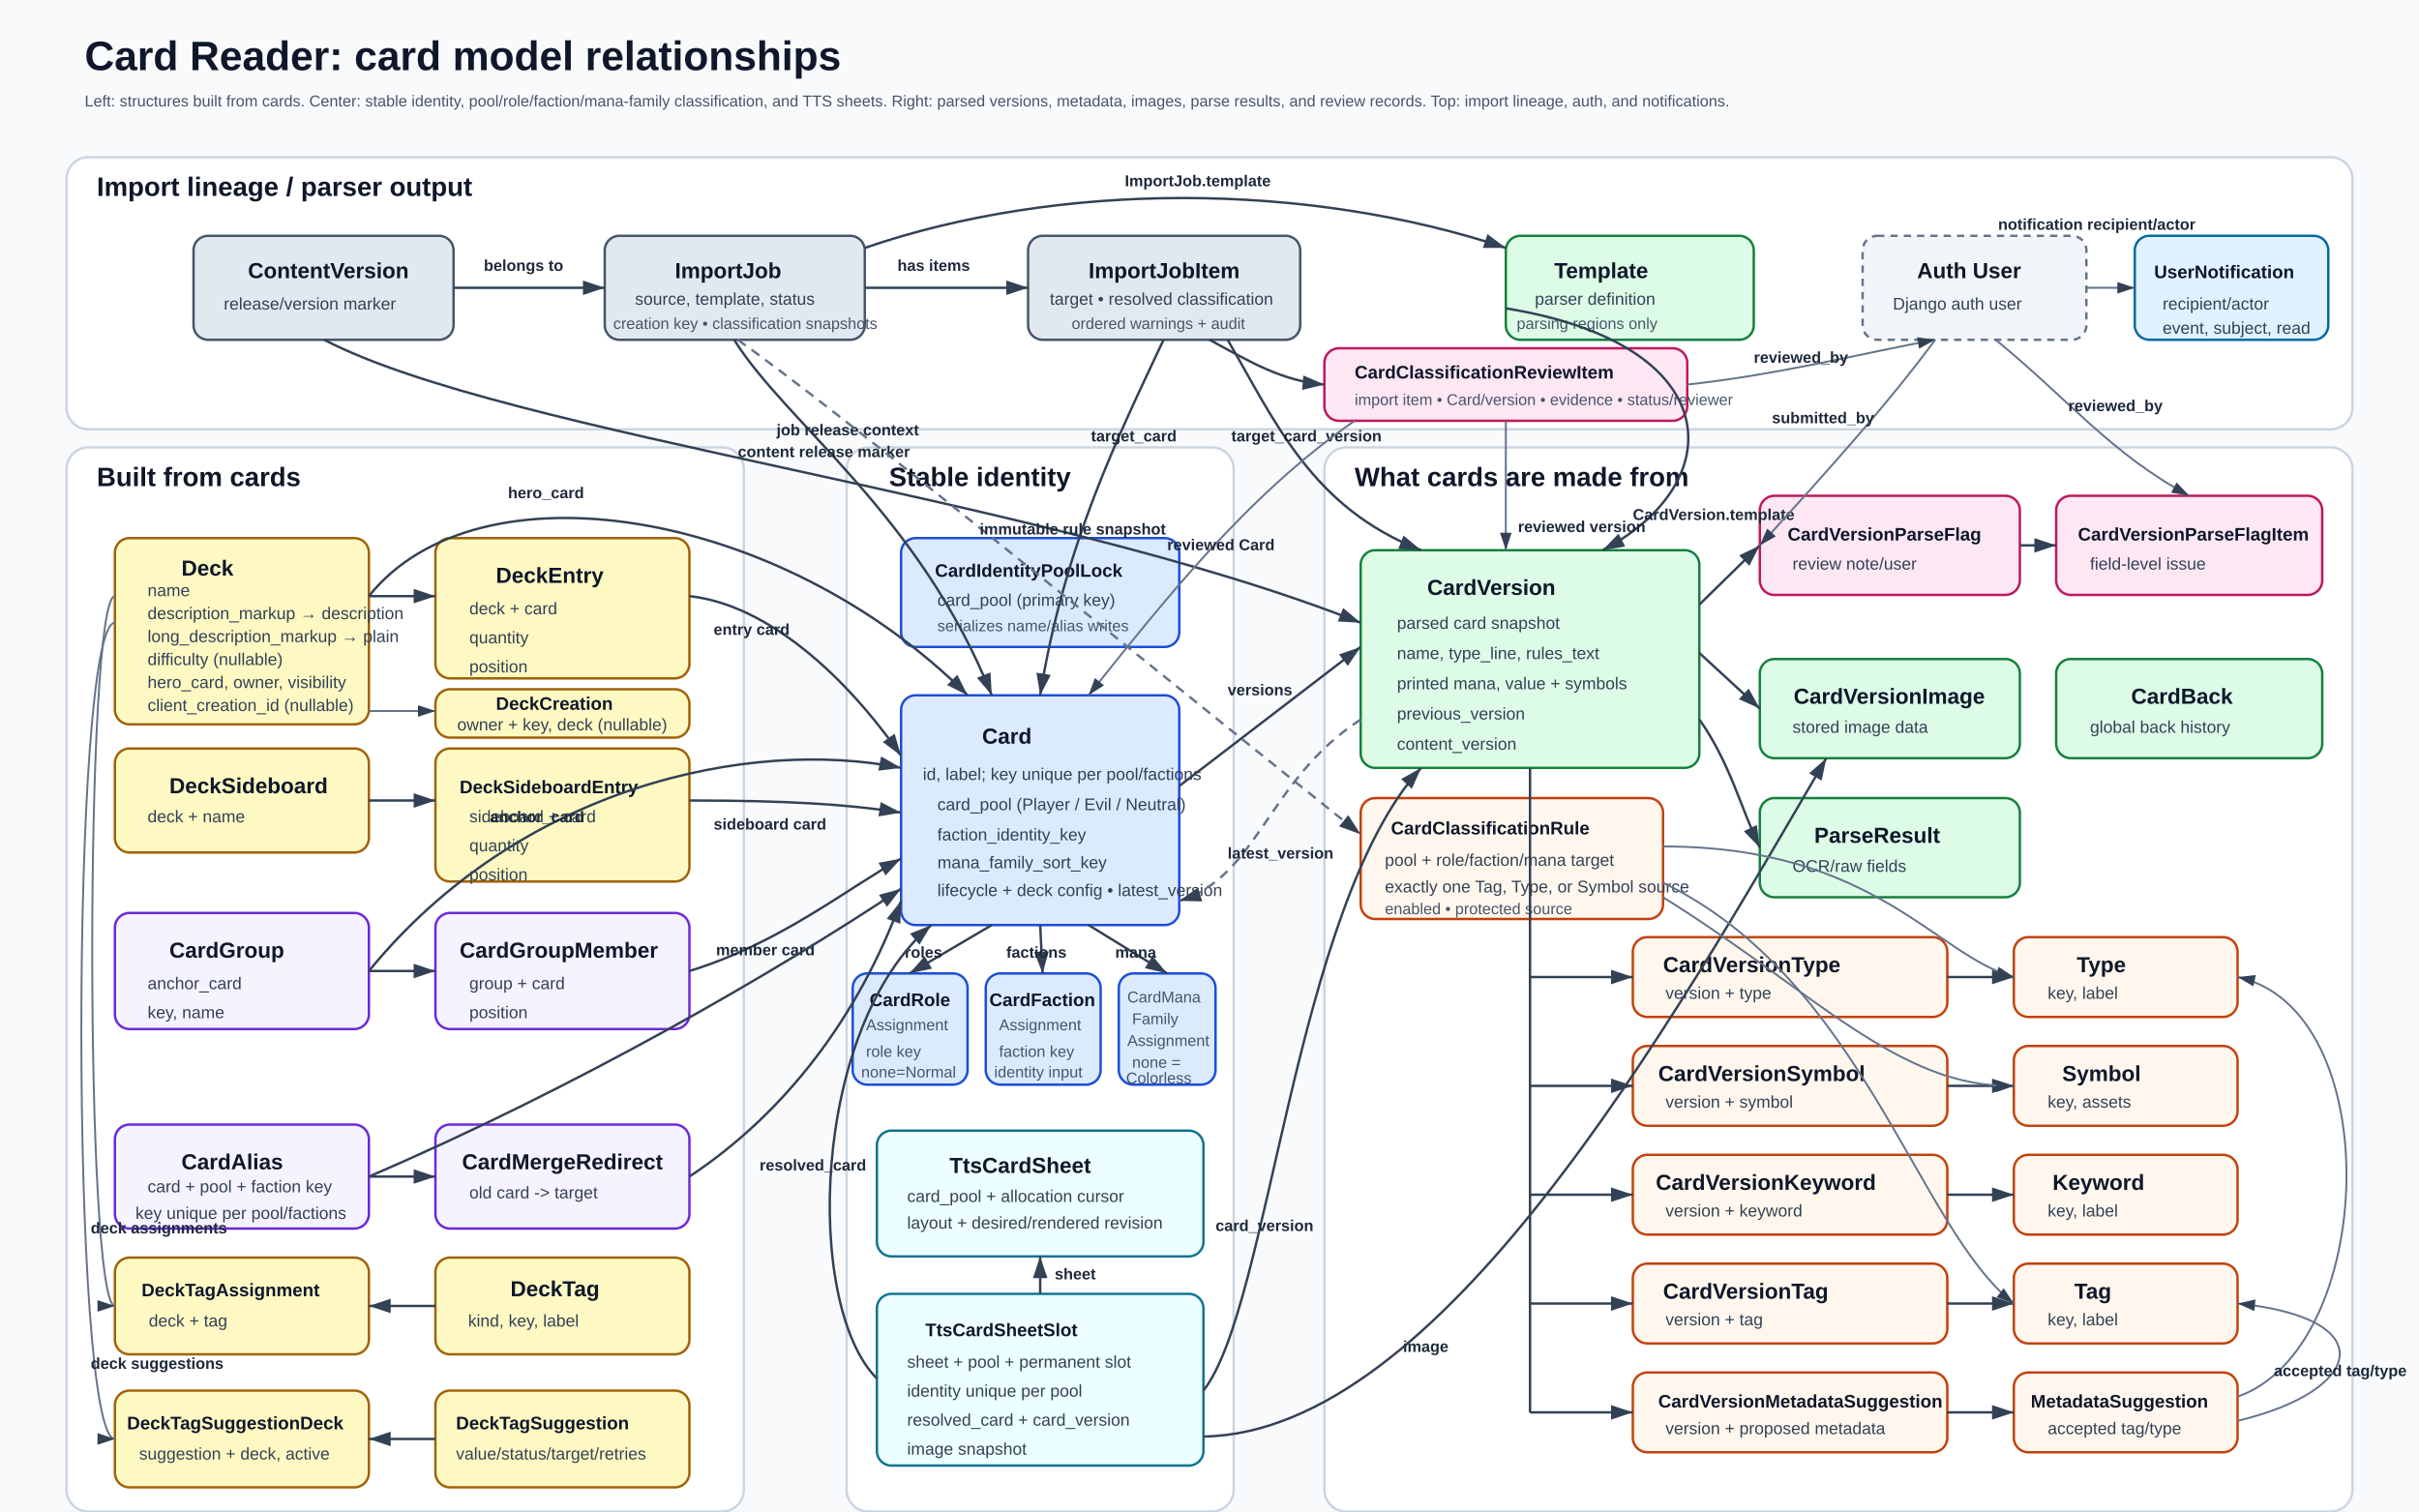
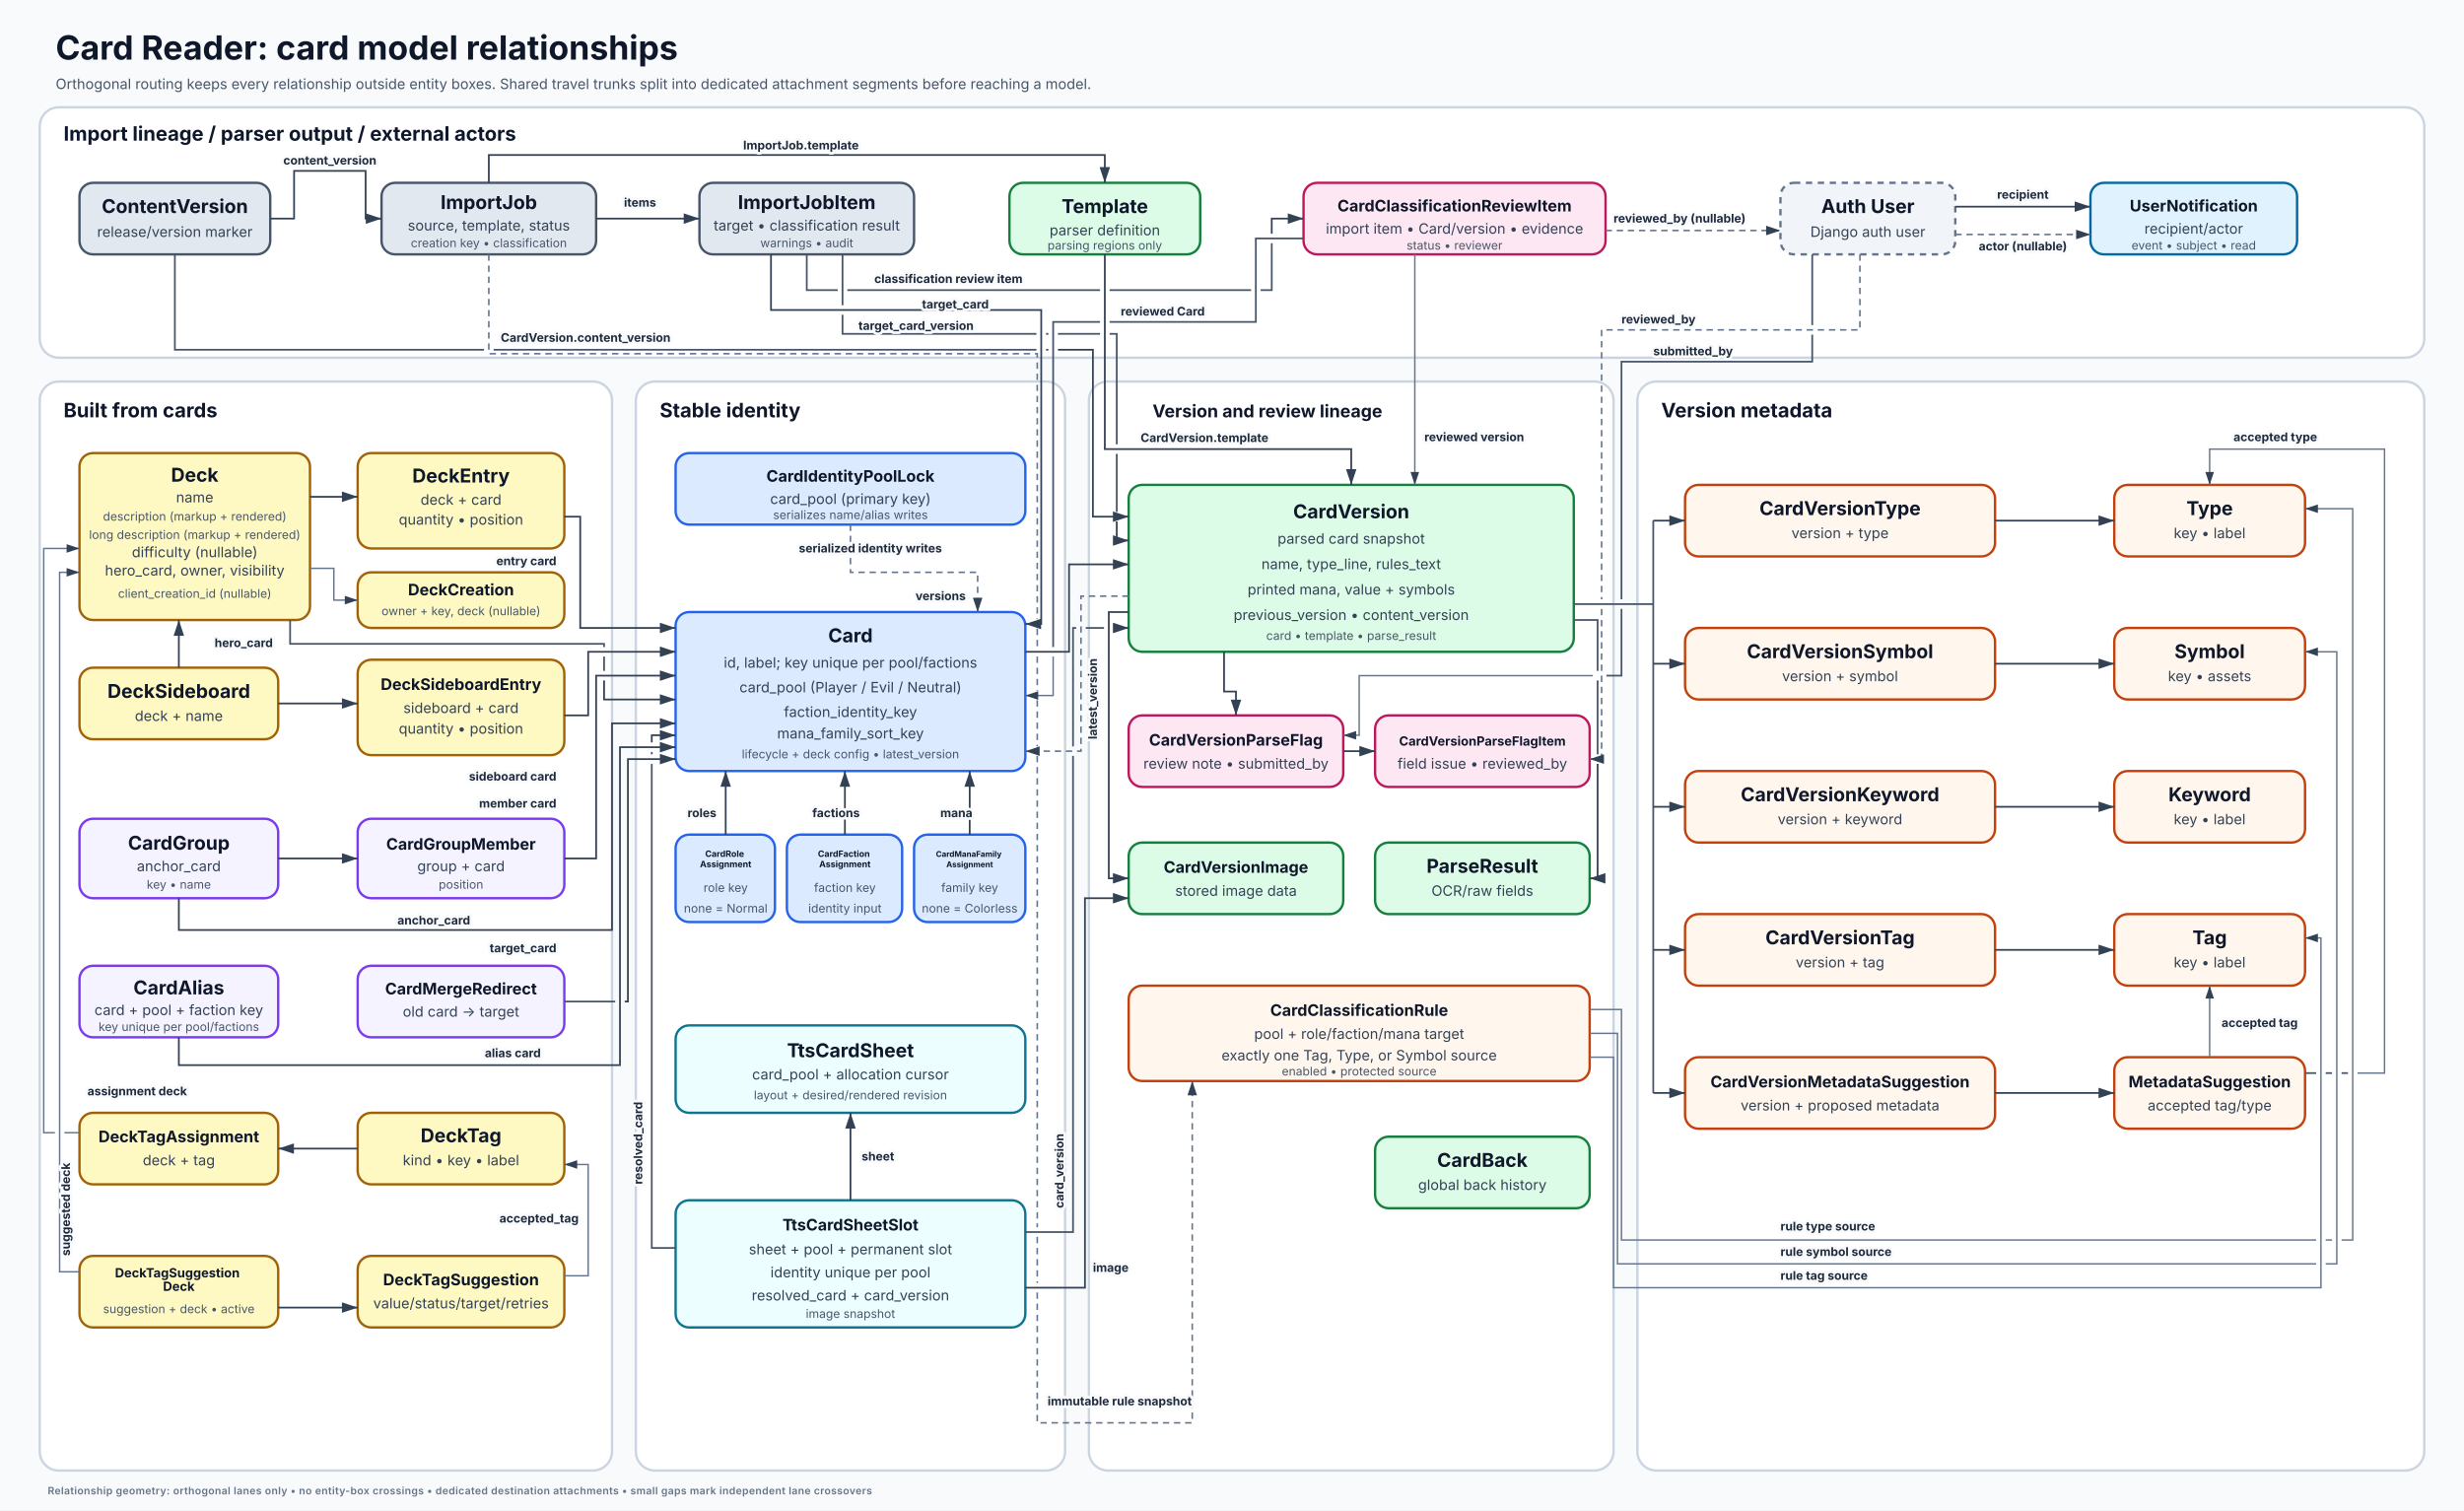
- <svg xmlns="http://www.w3.org/2000/svg" width="2000" height="1250" viewBox="0 0 2000 1250" role="img" aria-labelledby="title desc">
+ <svg xmlns="http://www.w3.org/2000/svg" width="3100" height="1900" viewBox="0 0 3100 1900" role="img" aria-labelledby="title desc">
  <defs>
    <marker id="arrow" markerWidth="10" markerHeight="10" refX="9" refY="3" orient="auto" markerUnits="strokeWidth">
-       <path d="M0,0 L0,6 L9,3 z" fill="#334155" />
+       <path d="M0 0 L0 6 L9 3 Z" fill="#334155" />
    </marker>
    <style>
      .bg { fill: #f8fafc; }
-       .band { fill: #ffffff; stroke: #cbd5e1; stroke-width: 2; rx: 18; }
-       .band-title { font: 700 22px Arial, sans-serif; fill: #0f172a; }
-       .box { fill: #ffffff; stroke: #334155; stroke-width: 2; rx: 12; }
-       .card { fill: #dbeafe; stroke: #1d4ed8; }
+       .band { fill: #ffffff; stroke: #cbd5e1; stroke-width: 3; rx: 24; }
+       .band-title { font: 700 25px Inter, Arial, sans-serif; fill: #0f172a; }
+       .band-title-tight { font: 700 22px Inter, Arial, sans-serif; fill: #0f172a; }
+       .box { stroke-width: 3; rx: 17; }
+       .card { fill: #dbeafe; stroke: #2563eb; }
      .left { fill: #fef9c3; stroke: #a16207; }
-       .group { fill: #f5f3ff; stroke: #6d28d9; }
+       .group { fill: #f5f3ff; stroke: #7c3aed; }
      .version { fill: #dcfce7; stroke: #15803d; }
      .meta { fill: #fff7ed; stroke: #c2410c; }
+       .import { fill: #e2e8f0; stroke: #475569; }
      .review { fill: #fce7f3; stroke: #be185d; }
+       .external { fill: #f1f5f9; stroke: #64748b; stroke-dasharray: 8 7; }
      .notify { fill: #e0f2fe; stroke: #0369a1; }
      .tts { fill: #ecfeff; stroke: #0e7490; }
-       .import { fill: #e2e8f0; stroke: #475569; }
-       .external { fill: #f1f5f9; stroke: #64748b; stroke-dasharray: 6 5; }
-       .title { font: 700 18px Arial, sans-serif; fill: #0f172a; }
-       .title-small { font: 700 15px Arial, sans-serif; fill: #0f172a; }
-       .field { font: 14px Arial, sans-serif; fill: #334155; }
-       .small { font: 13px Arial, sans-serif; fill: #475569; }
-       .label { font: 13px Arial, sans-serif; fill: #1e293b; font-weight: 700; }
-       .bus { stroke: #334155; stroke-width: 2; fill: none; }
-       .line { stroke: #334155; stroke-width: 2; fill: none; marker-end: url(#arrow); }
-       .soft { stroke: #64748b; stroke-width: 2; fill: none; stroke-dasharray: 8 6; marker-end: url(#arrow); }
-       .thin { stroke: #64748b; stroke-width: 1.6; fill: none; marker-end: url(#arrow); }
+       .title { font: 700 24px Inter, Arial, sans-serif; fill: #0f172a; text-anchor: middle; }
+       .title-small { font: 700 20px Inter, Arial, sans-serif; fill: #0f172a; text-anchor: middle; }
+       .title-tight { font: 700 16px Inter, Arial, sans-serif; fill: #0f172a; text-anchor: middle; }
+       .model-name { font: 700 11px Inter, Arial, sans-serif; fill: #0f172a; text-anchor: middle; }
+       .model-name-small { font: 700 10px Inter, Arial, sans-serif; fill: #0f172a; text-anchor: middle; }
+       .field { font: 18px Inter, Arial, sans-serif; fill: #334155; text-anchor: middle; }
+       .small { font: 15px Inter, Arial, sans-serif; fill: #475569; text-anchor: middle; }
+       .line { stroke: #334155; stroke-width: 2.2; fill: none; stroke-linejoin: miter; marker-end: url(#arrow); }
+       .thin { stroke: #64748b; stroke-width: 1.8; fill: none; stroke-linejoin: miter; marker-end: url(#arrow); }
+       .thin-travel { stroke: #64748b; stroke-width: 1.8; fill: none; stroke-linejoin: miter; }
+       .soft { stroke: #64748b; stroke-width: 2; fill: none; stroke-dasharray: 8 6; stroke-linejoin: miter; marker-end: url(#arrow); }
+       .soft-travel { stroke: #64748b; stroke-width: 2; fill: none; stroke-dasharray: 8 6; stroke-linejoin: miter; }
+       .bus { stroke: #475569; stroke-width: 2.2; fill: none; stroke-linejoin: miter; }
+       .label { font: 700 15px Inter, Arial, sans-serif; fill: #1e293b; paint-order: stroke; stroke: #f8fafc; stroke-width: 7; stroke-linejoin: round; }
+       .port-label { text-anchor: end; }
+       .lane-note { font: 600 13px Inter, Arial, sans-serif; fill: #64748b; letter-spacing: .03em; }
    </style>
  </defs>
-   <rect class="bg" width="2000" height="1250" />
-   <text x="70" y="58" style="font: 800 34px Arial, sans-serif; fill: #0f172a;">Card Reader: card model relationships</text>
-   <text x="70" y="88" class="small">Left: structures built from cards. Center: stable identity, pool/role/faction/mana-family classification, and TTS sheets. Right: parsed versions, metadata, images, parse results, and review records. Top: import lineage, auth, and notifications.</text>
-   <rect class="band" x="55" y="130" width="1890" height="225" />
-   <text class="band-title" x="80" y="162">Import lineage / parser output</text>
-   <rect class="box import" x="160" y="195" width="215" height="86" />
-   <text class="title" x="205" y="230">ContentVersion</text>
-   <text class="field" x="185" y="256">release/version marker</text>
-   <rect class="box import" x="500" y="195" width="215" height="86" />
-   <text class="title" x="558" y="230">ImportJob</text>
-   <text class="field" x="525" y="252">source, template, status</text>
-   <text class="small" x="507" y="272">creation key • classification snapshots</text>
-   <rect class="box import" x="850" y="195" width="225" height="86" />
-   <text class="title" x="900" y="230">ImportJobItem</text>
-   <text class="field" x="868" y="252">target • resolved classification</text>
-   <text class="small" x="886" y="272">ordered warnings + audit</text>
-   <rect class="box version" x="1245" y="195" width="205" height="86" />
-   <text class="title" x="1285" y="230">Template</text>
-   <text class="field" x="1269" y="252">parser definition</text>
-   <text class="small" x="1254" y="272">parsing regions only</text>
-   <rect class="box external" x="1540" y="195" width="185" height="86" />
-   <text class="title" x="1585" y="230">Auth User</text>
-   <text class="field" x="1565" y="256">Django auth user</text>
-   <rect class="box notify" x="1765" y="195" width="160" height="86" />
-   <text class="title-small" x="1781" y="230">UserNotification</text>
-   <text class="field" x="1788" y="256">recipient/actor</text>
-   <text class="field" x="1788" y="276">event, subject, read</text>
-   <rect class="box review" x="1095" y="288" width="300" height="60" />
-   <text class="title-small" x="1120" y="313">CardClassificationReviewItem</text>
-   <text class="small" x="1120" y="335">import item • Card/version • evidence • status/reviewer</text>
-   <rect class="band" x="55" y="370" width="560" height="880" />
-   <text class="band-title" x="80" y="402">Built from cards</text>
-   <rect class="box left" x="95" y="445" width="210" height="154" />
-   <text class="title" x="150" y="476">Deck</text>
-   <text class="field" x="122" y="493">name</text>
-   <text class="field" x="122" y="512">description_markup → description</text>
-   <text class="field" x="122" y="531">long_description_markup → plain</text>
-   <text class="field" x="122" y="550">difficulty (nullable)</text>
-   <text class="field" x="122" y="569">hero_card, owner, visibility</text>
-   <text class="field" x="122" y="588">client_creation_id (nullable)</text>
-   <rect class="box left" x="360" y="445" width="210" height="116" />
-   <text class="title" x="410" y="482">DeckEntry</text>
-   <text class="field" x="388" y="508">deck + card</text>
-   <text class="field" x="388" y="532">quantity</text>
-   <text class="field" x="388" y="556">position</text>
-   <rect class="box left" x="360" y="570" width="210" height="40" />
-   <text class="title-small" x="410" y="587">DeckCreation</text>
-   <text class="field" x="378" y="604">owner + key, deck (nullable)</text>
-   <rect class="box left" x="95" y="619" width="210" height="86" />
-   <text class="title" x="140" y="656">DeckSideboard</text>
-   <text class="field" x="122" y="680">deck + name</text>
-   <rect class="box left" x="360" y="619" width="210" height="110" />
-   <text class="title-small" x="380" y="656">DeckSideboardEntry</text>
-   <text class="field" x="388" y="680">sideboard + card</text>
-   <text class="field" x="388" y="704">quantity</text>
-   <text class="field" x="388" y="728">position</text>
-   <rect class="box group" x="95" y="755" width="210" height="96" />
-   <text class="title" x="140" y="792">CardGroup</text>
-   <text class="field" x="122" y="818">anchor_card</text>
-   <text class="field" x="122" y="842">key, name</text>
-   <rect class="box group" x="360" y="755" width="210" height="96" />
-   <text class="title" x="380" y="792">CardGroupMember</text>
-   <text class="field" x="388" y="818">group + card</text>
-   <text class="field" x="388" y="842">position</text>
-   <rect class="box group" x="95" y="930" width="210" height="86" />
-   <text class="title" x="150" y="967">CardAlias</text>
-   <text class="field" x="122" y="986">card + pool + faction key</text>
-   <text class="field" x="112" y="1008">key unique per pool/factions</text>
-   <rect class="box group" x="360" y="930" width="210" height="86" />
-   <text class="title" x="382" y="967">CardMergeRedirect</text>
-   <text class="field" x="388" y="991">old card -&gt; target</text>
-   <rect class="box left" x="95" y="1040" width="210" height="80" />
-   <text class="title-small" x="117" y="1072">DeckTagAssignment</text>
-   <text class="field" x="123" y="1097">deck + tag</text>
-   <rect class="box left" x="360" y="1040" width="210" height="80" />
-   <text class="title" x="422" y="1072">DeckTag</text>
-   <text class="field" x="387" y="1097">kind, key, label</text>
-   <rect class="box left" x="95" y="1150" width="210" height="80" />
-   <text class="title-small" x="105" y="1182">DeckTagSuggestionDeck</text>
-   <text class="field" x="115" y="1207">suggestion + deck, active</text>
-   <rect class="box left" x="360" y="1150" width="210" height="80" />
-   <text class="title-small" x="377" y="1182">DeckTagSuggestion</text>
-   <text class="field" x="377" y="1207">value/status/target/retries</text>
-   <rect class="band" x="700" y="370" width="320" height="880" />
-   <text class="band-title" x="735" y="402">Stable identity</text>
-   <rect class="box card" x="745" y="445" width="230" height="90" />
-   <text class="title-small" x="773" y="477">CardIdentityPoolLock</text>
-   <text class="field" x="775" y="501">card_pool (primary key)</text>
-   <text class="small" x="775" y="522">serializes name/alias writes</text>
-   <rect class="box card" x="745" y="575" width="230" height="190" />
-   <text class="title" x="812" y="615">Card</text>
-   <text class="field" x="763" y="645">id, label; key unique per pool/factions</text>
-   <text class="field" x="775" y="670">card_pool (Player / Evil / Neutral)</text>
-   <text class="field" x="775" y="695">faction_identity_key</text>
-   <text class="field" x="775" y="718">mana_family_sort_key</text>
-   <text class="field" x="775" y="741">lifecycle + deck config • latest_version</text>
-   <rect class="box card" x="705" y="805" width="95" height="92" />
-   <text x="719" y="832" class="title-small">CardRole</text>
-   <text x="716" y="852" class="small">Assignment</text>
-   <text x="716" y="874" class="small">role key</text>
-   <text x="712" y="891" class="small">none=Normal</text>
-   <rect class="box card" x="815" y="805" width="95" height="92" />
-   <text x="818" y="832" class="title-small">CardFaction</text>
-   <text x="826" y="852" class="small">Assignment</text>
-   <text x="826" y="874" class="small">faction key</text>
-   <text x="822" y="891" class="small">identity input</text>
-   <rect class="box card" x="925" y="805" width="80" height="92" />
-   <text x="932" y="829" class="small">CardMana</text>
-   <text x="936" y="847" class="small">Family</text>
-   <text x="932" y="865" class="small">Assignment</text>
-   <text x="936" y="883" class="small">none =</text>
-   <text x="931" y="896" class="small">Colorless</text>
-   <rect class="box tts" x="725" y="935" width="270" height="104" />
-   <text class="title" x="785" y="970">TtsCardSheet</text>
-   <text class="field" x="750" y="994">card_pool + allocation cursor</text>
-   <text class="field" x="750" y="1016">layout + desired/rendered revision</text>
-   <rect class="box tts" x="725" y="1070" width="270" height="142" />
-   <text class="title-small" x="765" y="1105">TtsCardSheetSlot</text>
-   <text class="field" x="750" y="1131">sheet + pool + permanent slot</text>
-   <text class="field" x="750" y="1155">identity unique per pool</text>
-   <text class="field" x="750" y="1179">resolved_card + card_version</text>
-   <text class="field" x="750" y="1203">image snapshot</text>
-   <rect class="band" x="1095" y="370" width="850" height="880" />
-   <text class="band-title" x="1120" y="402">What cards are made from</text>
-   <rect class="box version" x="1125" y="455" width="280" height="180" />
-   <text class="title" x="1180" y="492">CardVersion</text>
-   <text class="field" x="1155" y="520">parsed card snapshot</text>
-   <text class="field" x="1155" y="545">name, type_line, rules_text</text>
-   <text class="field" x="1155" y="570">printed mana, value + symbols</text>
-   <text class="field" x="1155" y="595">previous_version</text>
-   <text class="field" x="1155" y="620">content_version</text>
-   <rect class="box review" x="1455" y="410" width="215" height="82" />
-   <text class="title-small" x="1478" y="447">CardVersionParseFlag</text>
-   <text class="field" x="1482" y="471">review note/user</text>
-   <rect class="box review" x="1700" y="410" width="220" height="82" />
-   <text class="title-small" x="1718" y="447">CardVersionParseFlagItem</text>
-   <text class="field" x="1728" y="471">field-level issue</text>
-   <rect class="box version" x="1455" y="545" width="215" height="82" />
-   <text class="title" x="1483" y="582">CardVersionImage</text>
-   <text class="field" x="1482" y="606">stored image data</text>
-   <rect class="box version" x="1700" y="545" width="220" height="82" />
-   <text class="title" x="1762" y="582">CardBack</text>
-   <text class="field" x="1728" y="606">global back history</text>
-   <rect class="box version" x="1455" y="660" width="215" height="82" />
-   <text class="title" x="1500" y="697">ParseResult</text>
-   <text class="field" x="1482" y="721">OCR/raw fields</text>
-   <rect class="box meta" x="1125" y="660" width="250" height="100" />
-   <text class="title-small" x="1150" y="690">CardClassificationRule</text>
-   <text class="field" x="1145" y="716">pool + role/faction/mana target</text>
-   <text class="field" x="1145" y="738">exactly one Tag, Type, or Symbol source</text>
-   <text class="small" x="1145" y="756">enabled • protected source</text>
-   <rect class="box meta" x="1350" y="775" width="260" height="66" />
-   <text class="title" x="1375" y="804">CardVersionType</text>
-   <text class="field" x="1377" y="826">version + type</text>
-   <rect class="box meta" x="1350" y="865" width="260" height="66" />
-   <text class="title" x="1371" y="894">CardVersionSymbol</text>
-   <text class="field" x="1377" y="916">version + symbol</text>
-   <rect class="box meta" x="1350" y="955" width="260" height="66" />
-   <text class="title" x="1369" y="984">CardVersionKeyword</text>
-   <text class="field" x="1377" y="1006">version + keyword</text>
-   <rect class="box meta" x="1350" y="1045" width="260" height="66" />
-   <text class="title" x="1375" y="1074">CardVersionTag</text>
-   <text class="field" x="1377" y="1096">version + tag</text>
-   <rect class="box meta" x="1350" y="1135" width="260" height="66" />
-   <text class="title-small" x="1371" y="1164">CardVersionMetadataSuggestion</text>
-   <text class="field" x="1377" y="1186">version + proposed metadata</text>
-   <rect class="box meta" x="1665" y="775" width="185" height="66" />
-   <text class="title" x="1717" y="804">Type</text>
-   <text class="field" x="1693" y="826">key, label</text>
-   <rect class="box meta" x="1665" y="865" width="185" height="66" />
-   <text class="title" x="1705" y="894">Symbol</text>
-   <text class="field" x="1693" y="916">key, assets</text>
-   <rect class="box meta" x="1665" y="955" width="185" height="66" />
-   <text class="title" x="1697" y="984">Keyword</text>
-   <text class="field" x="1693" y="1006">key, label</text>
-   <rect class="box meta" x="1665" y="1045" width="185" height="66" />
-   <text class="title" x="1715" y="1074">Tag</text>
-   <text class="field" x="1693" y="1096">key, label</text>
-   <rect class="box meta" x="1665" y="1135" width="185" height="66" />
-   <text class="title-small" x="1679" y="1164">MetadataSuggestion</text>
-   <text class="field" x="1693" y="1186">accepted tag/type</text>
-   <path class="line" d="M375 238 L500 238" />
-   <text class="label" x="400" y="224">belongs to</text>
-   <path class="line" d="M715 238 L850 238" />
-   <text class="label" x="742" y="224">has items</text>
-   <path class="line" d="M1000 281 C1035 300, 1060 315, 1095 318" />
-   <path class="line" d="M715 205 C875 150, 1080 150, 1245 205" />
-   <text class="label" x="930" y="154">ImportJob.template</text>
-   <path class="line" d="M607 281 C650 350, 760 425, 820 575" />
-   <text class="label" x="642" y="360">job release context</text>
-   <path class="line" d="M962 281 C925 360, 880 450, 860 575" />
-   <text class="label" x="902" y="365">target_card</text>
-   <path class="line" d="M1015 281 C1055 350, 1085 420, 1175 455" />
-   <text class="label" x="1018" y="365">target_card_version</text>
-   <path class="line" d="M268 281 C420 360, 860 410, 1125 515" />
-   <text class="label" x="610" y="378">content release marker</text>
-   <path class="line" d="M1245 255 C1430 285, 1430 400, 1325 455" />
-   <text class="label" x="1350" y="430">CardVersion.template</text>
-   <path class="thin" d="M1245 348 L1245 455" />
-   <text class="label" x="1255" y="440">reviewed version</text>
-   <path class="thin" d="M1120 348 C1030 410, 960 500, 900 575" />
-   <text class="label" x="965" y="455">reviewed Card</text>
-   <path class="thin" d="M1395 318 C1470 310, 1540 292, 1600 281" />
-   <text class="label" x="1450" y="300">reviewed_by</text>
-   <path class="soft" d="M610 281 C700 345, 900 510, 1125 690" />
-   <text class="label" x="810" y="442">immutable rule snapshot</text>
-   <path class="thin" d="M1725 238 L1765 238" />
-   <text class="label" x="1652" y="190">notification recipient/actor</text>
-   <path class="line" d="M305 493 L360 493" />
-   <path class="thin" d="M305 588 L360 588" />
-   <path class="line" d="M305 662 L360 662" />
-   <path class="line" d="M305 803 L360 803" />
-   <path class="line" d="M305 973 L360 973" />
-   <path class="line" d="M360 1080 L305 1080" />
-   <path class="line" d="M360 1190 L305 1190" />
-   <path class="thin" d="M95 493 C70 493, 70 1080, 95 1080" />
-   <text class="label" x="75" y="1020">deck assignments</text>
-   <path class="thin" d="M95 515 C58 515, 58 1190, 95 1190" />
-   <text class="label" x="75" y="1132">deck suggestions</text>
-   <path class="line" d="M570 493 C635 500, 700 560, 745 625" />
-   <text class="label" x="590" y="525">entry card</text>
-   <path class="line" d="M570 662 C650 662, 700 665, 745 672" />
-   <text class="label" x="590" y="686">sideboard card</text>
-   <path class="line" d="M570 803 C645 780, 700 735, 745 710" />
-   <text class="label" x="592" y="790">member card</text>
-   <path class="line" d="M305 493 C395 380, 645 420, 800 575" />
-   <text class="label" x="420" y="412">hero_card</text>
-   <path class="line" d="M305 803 C430 650, 620 610, 745 635" />
-   <text class="label" x="405" y="680">anchor_card</text>
-   <path class="line" d="M305 973 C475 900, 640 805, 745 735" />
-   <path class="line" d="M570 973 C650 920, 710 840, 745 745" />
-   <path class="line" d="M975 650 L1125 535" />
-   <text class="label" x="1015" y="575">versions</text>
-   <path class="soft" d="M1125 595 C1048 645, 1040 725, 975 745" />
-   <text class="label" x="1015" y="710">latest_version</text>
-   <path class="line" d="M820 765 L752 805" />
-   <text class="label" x="748" y="792">roles</text>
-   <path class="line" d="M860 765 L862 805" />
-   <text class="label" x="832" y="792">factions</text>
-   <path class="line" d="M900 765 L965 805" />
-   <text class="label" x="922" y="792">mana</text>
-   <path class="line" d="M860 1070 L860 1039" />
-   <text class="label" x="872" y="1058">sheet</text>
-   <path class="line" d="M725 1140 C665 1080, 670 850, 770 765" />
-   <text class="label" x="628" y="968">resolved_card</text>
-   <path class="line" d="M995 1150 C1050 1080, 1070 750, 1175 635" />
-   <text class="label" x="1005" y="1018">card_version</text>
-   <path class="line" d="M995 1188 C1190 1185, 1380 850, 1510 627" />
-   <text class="label" x="1160" y="1118">image</text>
-   <path class="line" d="M1405 500 L1455 451" />
-   <path class="line" d="M1405 540 L1455 586" />
-   <path class="line" d="M1405 595 C1430 630, 1440 670, 1455 701" />
-   <path class="line" d="M1670 451 L1700 451" />
-   <path class="bus" d="M1265 635 L1265 1168" />
-   <path class="line" d="M1265 808 L1350 808" />
-   <path class="line" d="M1265 898 L1350 898" />
-   <path class="line" d="M1265 988 L1350 988" />
-   <path class="line" d="M1265 1078 L1350 1078" />
-   <path class="line" d="M1265 1168 L1350 1168" />
-   <path class="line" d="M1610 808 L1665 808" />
-   <path class="line" d="M1610 898 L1665 898" />
-   <path class="line" d="M1610 988 L1665 988" />
-   <path class="line" d="M1610 1078 L1665 1078" />
-   <path class="line" d="M1610 1168 L1665 1168" />
-   <path class="thin" d="M1375 700 C1550 700, 1600 790, 1665 808" />
-   <path class="thin" d="M1375 730 C1540 810, 1585 1015, 1665 1078" />
-   <path class="thin" d="M1375 742 C1500 820, 1570 900, 1665 898" />
-   <path class="thin" d="M1850 1155 C1965 1115, 1975 835, 1850 808" />
-   <path class="thin" d="M1850 1175 C1955 1150, 1970 1090, 1850 1078" />
-   <text class="label" x="1880" y="1138">accepted tag/type</text>
-   <path class="thin" d="M1600 281 C1560 335, 1515 385, 1455 451" />
-   <text class="label" x="1465" y="350">submitted_by</text>
-   <path class="thin" d="M1650 281 C1710 330, 1745 375, 1810 410" />
-   <text class="label" x="1710" y="340">reviewed_by</text>
+   <rect class="bg" width="3100" height="1900" />
+   <text x="70" y="75" style="font: 700 42px Inter, Arial, sans-serif; fill: #0f172a;">Card Reader: card model relationships</text>
+   <text x="70" y="112" style="font: 18px Inter, Arial, sans-serif; fill: #475569;">Orthogonal routing keeps every relationship outside entity boxes. Shared travel trunks split into dedicated attachment segments before reaching a model.</text>
+   <rect class="band" x="50" y="135" width="3000" height="315" />
+   <text class="band-title" x="80" y="177">Import lineage / parser output / external actors</text>
+   <rect class="band" x="50" y="480" width="720" height="1370" />
+   <text class="band-title" x="80" y="525">Built from cards</text>
+   <rect class="band" x="800" y="480" width="540" height="1370" />
+   <text class="band-title" x="830" y="525">Stable identity</text>
+   <rect class="band" x="1370" y="480" width="660" height="1370" />
+   <text class="band-title-tight" x="1450" y="525">Version and review lineage</text>
+   <rect class="band" x="2060" y="480" width="990" height="1370" />
+   <text class="band-title" x="2090" y="525">Version metadata</text>
+   <rect class="box import" x="100" y="230" width="240" height="90" />
+   <text class="title" x="220" y="268">ContentVersion</text>
+   <text class="field" x="220" y="298">release/version marker</text>
+   <rect class="box import" x="480" y="230" width="270" height="90" />
+   <text class="title" x="615" y="263">ImportJob</text>
+   <text class="field" x="615" y="290">source, template, status</text>
+   <text class="small" x="615" y="311">creation key • classification</text>
+   <rect class="box import" x="880" y="230" width="270" height="90" />
+   <text class="title" x="1015" y="263">ImportJobItem</text>
+   <text class="field" x="1015" y="290">target • classification result</text>
+   <text class="small" x="1015" y="311">warnings • audit</text>
+   <rect class="box version" x="1270" y="230" width="240" height="90" />
+   <text class="title" x="1390" y="268">Template</text>
+   <text class="field" x="1390" y="296">parser definition</text>
+   <text class="small" x="1390" y="314">parsing regions only</text>
+   <rect class="box review" x="1640" y="230" width="380" height="90" />
+   <text class="title-small" x="1830" y="266">CardClassificationReviewItem</text>
+   <text class="field" x="1830" y="294">import item • Card/version • evidence</text>
+   <text class="small" x="1830" y="314">status • reviewer</text>
+   <rect class="box external" x="2240" y="230" width="220" height="90" />
+   <text class="title" x="2350" y="268">Auth User</text>
+   <text class="field" x="2350" y="298">Django auth user</text>
+   <rect class="box notify" x="2630" y="230" width="260" height="90" />
+   <text class="title-small" x="2760" y="266">UserNotification</text>
+   <text class="field" x="2760" y="294">recipient/actor</text>
+   <text class="small" x="2760" y="314">event • subject • read</text>
+   <rect class="box left" x="100" y="570" width="290" height="210" />
+   <text class="title" x="245" y="606">Deck</text>
+   <text class="field" x="245" y="632">name</text>
+   <text class="small" x="245" y="655">description (markup + rendered)</text>
+   <text class="small" x="245" y="678">long description (markup + rendered)</text>
+   <text class="field" x="245" y="701">difficulty (nullable)</text>
+   <text class="field" x="245" y="724">hero_card, owner, visibility</text>
+   <text class="small" x="245" y="752">client_creation_id (nullable)</text>
+   <rect class="box left" x="450" y="570" width="260" height="120" />
+   <text class="title" x="580" y="607">DeckEntry</text>
+   <text class="field" x="580" y="635">deck + card</text>
+   <text class="field" x="580" y="660">quantity • position</text>
+   <rect class="box left" x="450" y="720" width="260" height="70" />
+   <text class="title-small" x="580" y="749">DeckCreation</text>
+   <text class="small" x="580" y="774">owner + key, deck (nullable)</text>
+   <rect class="box left" x="100" y="840" width="250" height="90" />
+   <text class="title" x="225" y="878">DeckSideboard</text>
+   <text class="field" x="225" y="907">deck + name</text>
+   <rect class="box left" x="450" y="830" width="260" height="120" />
+   <text class="title-small" x="580" y="868">DeckSideboardEntry</text>
+   <text class="field" x="580" y="897">sideboard + card</text>
+   <text class="field" x="580" y="923">quantity • position</text>
+   <rect class="box group" x="100" y="1030" width="250" height="100" />
+   <text class="title" x="225" y="1069">CardGroup</text>
+   <text class="field" x="225" y="1096">anchor_card</text>
+   <text class="small" x="225" y="1118">key • name</text>
+   <rect class="box group" x="450" y="1030" width="260" height="100" />
+   <text class="title-small" x="580" y="1069">CardGroupMember</text>
+   <text class="field" x="580" y="1096">group + card</text>
+   <text class="small" x="580" y="1118">position</text>
+   <rect class="box group" x="100" y="1215" width="250" height="90" />
+   <text class="title" x="225" y="1251">CardAlias</text>
+   <text class="field" x="225" y="1277">card + pool + faction key</text>
+   <text class="small" x="225" y="1297">key unique per pool/factions</text>
+   <rect class="box group" x="450" y="1215" width="260" height="90" />
+   <text class="title-small" x="580" y="1251">CardMergeRedirect</text>
+   <text class="field" x="580" y="1279">old card → target</text>
+   <rect class="box left" x="100" y="1400" width="250" height="90" />
+   <text class="title-small" x="225" y="1437">DeckTagAssignment</text>
+   <text class="field" x="225" y="1466">deck + tag</text>
+   <rect class="box left" x="450" y="1400" width="260" height="90" />
+   <text class="title" x="580" y="1437">DeckTag</text>
+   <text class="field" x="580" y="1466">kind • key • label</text>
+   <rect class="box left" x="100" y="1580" width="250" height="90" />
+   <text class="title-tight" x="225" y="1607">
+     <tspan x="225">DeckTagSuggestion</tspan>
+     <tspan x="225" dy="17">Deck</tspan>
+   </text>
+   <text class="small" x="225" y="1652">suggestion + deck • active</text>
+   <rect class="box left" x="450" y="1580" width="260" height="90" />
+   <text class="title-small" x="580" y="1617">DeckTagSuggestion</text>
+   <text class="field" x="580" y="1646">value/status/target/retries</text>
+   <rect class="box card" x="850" y="570" width="440" height="90" />
+   <text class="title-small" x="1070" y="606">CardIdentityPoolLock</text>
+   <text class="field" x="1070" y="634">card_pool (primary key)</text>
+   <text class="small" x="1070" y="653">serializes name/alias writes</text>
+   <rect class="box card" x="850" y="770" width="440" height="200" />
+   <text class="title" x="1070" y="808">Card</text>
+   <text class="field" x="1070" y="840">id, label; key unique per pool/factions</text>
+   <text class="field" x="1070" y="871">card_pool (Player / Evil / Neutral)</text>
+   <text class="field" x="1070" y="902">faction_identity_key</text>
+   <text class="field" x="1070" y="929">mana_family_sort_key</text>
+   <text class="small" x="1070" y="954">lifecycle + deck config • latest_version</text>
+   <rect class="box card" x="850" y="1050" width="125" height="110" />
+   <text class="model-name" x="913" y="1078">
+     <tspan x="913">CardRole</tspan>
+     <tspan x="913" dy="13">Assignment</tspan>
+   </text>
+   <text class="small" x="913" y="1122">role key</text>
+   <text class="small" x="913" y="1148">none = Normal</text>
+   <rect class="box card" x="990" y="1050" width="145" height="110" />
+   <text class="model-name" x="1063" y="1078">
+     <tspan x="1063">CardFaction</tspan>
+     <tspan x="1063" dy="13">Assignment</tspan>
+   </text>
+   <text class="small" x="1063" y="1122">faction key</text>
+   <text class="small" x="1063" y="1148">identity input</text>
+   <rect class="box card" x="1150" y="1050" width="140" height="110" />
+   <text class="model-name-small" x="1220" y="1078">
+     <tspan x="1220">CardManaFamily</tspan>
+     <tspan x="1220" dy="13">Assignment</tspan>
+   </text>
+   <text class="small" x="1220" y="1122">family key</text>
+   <text class="small" x="1220" y="1148">none = Colorless</text>
+   <rect class="box tts" x="850" y="1290" width="440" height="110" />
+   <text class="title" x="1070" y="1330">TtsCardSheet</text>
+   <text class="field" x="1070" y="1358">card_pool + allocation cursor</text>
+   <text class="small" x="1070" y="1383">layout + desired/rendered revision</text>
+   <rect class="box tts" x="850" y="1510" width="440" height="160" />
+   <text class="title-small" x="1070" y="1548">TtsCardSheetSlot</text>
+   <text class="field" x="1070" y="1578">sheet + pool + permanent slot</text>
+   <text class="field" x="1070" y="1607">identity unique per pool</text>
+   <text class="field" x="1070" y="1636">resolved_card + card_version</text>
+   <text class="small" x="1070" y="1658">image snapshot</text>
+   <rect class="box version" x="1420" y="610" width="560" height="210" />
+   <text class="title" x="1700" y="652">CardVersion</text>
+   <text class="field" x="1700" y="684">parsed card snapshot</text>
+   <text class="field" x="1700" y="716">name, type_line, rules_text</text>
+   <text class="field" x="1700" y="748">printed mana, value + symbols</text>
+   <text class="field" x="1700" y="780">previous_version • content_version</text>
+   <text class="small" x="1700" y="805">card • template • parse_result</text>
+   <rect class="box review" x="1420" y="900" width="270" height="90" />
+   <text class="title-small" x="1555" y="938">CardVersionParseFlag</text>
+   <text class="field" x="1555" y="967">review note • submitted_by</text>
+   <rect class="box review" x="1730" y="900" width="270" height="90" />
+   <text class="title-tight" x="1865" y="938">CardVersionParseFlagItem</text>
+   <text class="field" x="1865" y="967">field issue • reviewed_by</text>
+   <rect class="box version" x="1420" y="1060" width="270" height="90" />
+   <text class="title-small" x="1555" y="1098">CardVersionImage</text>
+   <text class="field" x="1555" y="1127">stored image data</text>
+   <rect class="box version" x="1730" y="1060" width="270" height="90" />
+   <text class="title" x="1865" y="1098">ParseResult</text>
+   <text class="field" x="1865" y="1127">OCR/raw fields</text>
+   <rect class="box meta" x="1420" y="1240" width="580" height="120" />
+   <text class="title-small" x="1710" y="1278">CardClassificationRule</text>
+   <text class="field" x="1710" y="1307">pool + role/faction/mana target</text>
+   <text class="field" x="1710" y="1334">exactly one Tag, Type, or Symbol source</text>
+   <text class="small" x="1710" y="1353">enabled • protected source</text>
+   <rect class="box version" x="1730" y="1430" width="270" height="90" />
+   <text class="title" x="1865" y="1468">CardBack</text>
+   <text class="field" x="1865" y="1497">global back history</text>
+   <rect class="box meta" x="2120" y="610" width="390" height="90" />
+   <text class="title" x="2315" y="648">CardVersionType</text>
+   <text class="field" x="2315" y="677">version + type</text>
+   <rect class="box meta" x="2660" y="610" width="240" height="90" />
+   <text class="title" x="2780" y="648">Type</text>
+   <text class="field" x="2780" y="677">key • label</text>
+   <rect class="box meta" x="2120" y="790" width="390" height="90" />
+   <text class="title" x="2315" y="828">CardVersionSymbol</text>
+   <text class="field" x="2315" y="857">version + symbol</text>
+   <rect class="box meta" x="2660" y="790" width="240" height="90" />
+   <text class="title" x="2780" y="828">Symbol</text>
+   <text class="field" x="2780" y="857">key • assets</text>
+   <rect class="box meta" x="2120" y="970" width="390" height="90" />
+   <text class="title" x="2315" y="1008">CardVersionKeyword</text>
+   <text class="field" x="2315" y="1037">version + keyword</text>
+   <rect class="box meta" x="2660" y="970" width="240" height="90" />
+   <text class="title" x="2780" y="1008">Keyword</text>
+   <text class="field" x="2780" y="1037">key • label</text>
+   <rect class="box meta" x="2120" y="1150" width="390" height="90" />
+   <text class="title" x="2315" y="1188">CardVersionTag</text>
+   <text class="field" x="2315" y="1217">version + tag</text>
+   <rect class="box meta" x="2660" y="1150" width="240" height="90" />
+   <text class="title" x="2780" y="1188">Tag</text>
+   <text class="field" x="2780" y="1217">key • label</text>
+   <rect class="box meta" x="2120" y="1330" width="390" height="90" />
+   <text class="title-small" x="2315" y="1368">CardVersionMetadataSuggestion</text>
+   <text class="field" x="2315" y="1397">version + proposed metadata</text>
+   <rect class="box meta" x="2660" y="1330" width="240" height="90" />
+   <text class="title-small" x="2780" y="1368">MetadataSuggestion</text>
+   <text class="field" x="2780" y="1397">accepted tag/type</text>
+   <path class="line" d="M340 275 L370 275 L370 215 L460 215 L460 275 L480 275" />
+   <text class="label" x="415" y="207" text-anchor="middle">content_version</text>
+   <path class="line" d="M750 275 L880 275" />
+   <text class="label" x="785" y="260">items</text>
+   <path class="line" d="M615 230 L615 195 L1390 195 L1390 230" />
+   <text class="label" x="935" y="188">ImportJob.template</text>
+   <path class="bus" d="M1015 320 L1015 365 L1054 365" />
+   <path class="bus" d="M1066 365 L1384 365" />
+   <path class="bus" d="M1396 365 L1574 365" />
+   <path class="bus" d="M1586 365 L1600 365 L1600 306" />
+   <path class="line" d="M1600 294 L1600 275 L1640 275" />
+   <text class="label" x="1100" y="356">classification review item</text>
+   <path class="soft" d="M2020 290 L2240 290" />
+   <text class="label" x="2030" y="280">reviewed_by (nullable)</text>
+   <path class="line" d="M2460 260 L2630 260" />
+   <text class="label" x="2545" y="250" text-anchor="middle">recipient</text>
+   <path class="soft" d="M2460 295 L2630 295" />
+   <text class="label" x="2545" y="315" text-anchor="middle">actor (nullable)</text>
+   <path class="bus" d="M220 320 L220 440 L609 440" />
+   <path class="bus" d="M621 440 L1304 440" />
+   <path class="bus" d="M1316 440 L1319 440" />
+   <path class="line" d="M1331 440 L1375 440 L1375 650 L1420 650" />
+   <text class="label" x="630" y="430">CardVersion.content_version</text>
+   <path class="bus" d="M1060 320 L1060 384" />
+   <path class="bus" d="M1060 396 L1060 420 L1304 420" />
+   <path class="bus" d="M1316 420 L1319 420" />
+   <path class="bus" d="M1331 420 L1384 420" />
+   <path class="bus" d="M1396 420 L1405 420 L1405 559" />
+   <path class="bus" d="M1405 571 L1405 644" />
+   <path class="line" d="M1405 656 L1405 680 L1420 680" />
+   <text class="label" x="1080" y="415">target_card_version</text>
+   <path class="line" d="M970 320 L970 390 L1310 390 L1310 785 L1290 785" />
+   <text class="label" x="1160" y="388">target_card</text>
+   <path class="line" d="M1390 320 L1390 565 L1700 565 L1700 610" />
+   <text class="label" x="1435" y="556">CardVersion.template</text>
+   <path class="thin" d="M1780 320 L1780 610" />
+   <text class="label" x="1792" y="555">reviewed version</text>
+   <path class="bus" d="M1640 300 L1580 300 L1580 405 L1396 405" />
+   <path class="bus" d="M1384 405 L1325 405 L1325 814" />
+   <path class="thin" d="M1325 826 L1325 875 L1290 875" />
+   <text class="label" x="1410" y="397">reviewed Card</text>
+   <path class="bus" d="M2280 320 L2280 409" />
+   <path class="bus" d="M2280 421 L2280 455 L2040 455 L2040 754" />
+   <path class="bus" d="M2040 766 L2040 850 L2021 850" />
+   <path class="thin" d="M2004 850 L1710 850 L1710 925 L1690 925" />
+   <text class="label" x="2080" y="447">submitted_by</text>
+   <path class="soft-travel" d="M2340 320 L2340 415 L2015 415 L2015 754" />
+   <path class="soft" d="M2015 766 L2015 955 L2000 955" />
+   <text class="label" x="2040" y="407">reviewed_by</text>
+   <path class="soft-travel" d="M615 320 L615 445 L1305 445 L1305 779" />
+   <path class="soft-travel" d="M1305 791 L1305 814" />
+   <path class="soft-travel" d="M1305 826 L1305 869" />
+   <path class="soft-travel" d="M1305 881 L1305 939" />
+   <path class="soft-travel" d="M1305 951 L1305 1544" />
+   <path class="soft-travel" d="M1305 1556 L1305 1614" />
+   <path class="soft" d="M1305 1626 L1305 1790 L1500 1790 L1500 1360" />
+   <text class="label" x="1318" y="1768">immutable rule snapshot</text>
+   <path class="line" d="M390 625 L450 625" />
+   <path class="thin" d="M390 715 L420 715 L420 755 L450 755" />
+   <path class="line" d="M225 840 L225 780" />
+   <path class="line" d="M350 885 L450 885" />
+   <path class="line" d="M350 1080 L450 1080" />
+   <path class="line" d="M450 1445 L350 1445" />
+   <path class="line" d="M350 1645 L450 1645" />
+   <path class="thin-travel" d="M100 1425 L81 1425" />
+   <path class="thin" d="M69 1425 L55 1425 L55 690 L100 690" />
+   <text class="label" x="110" y="1378">assignment deck</text>
+   <path class="thin" d="M100 1600 L75 1600 L75 720 L100 720" />
+   <text class="label" x="88" y="1580" transform="rotate(-90 88 1580)">suggested deck</text>
+   <path class="thin" d="M710 1605 L740 1605 L740 1465 L710 1465" />
+   <text class="label" x="728" y="1538" text-anchor="end">accepted_tag</text>
+   <path class="line" d="M710 650 L730 650 L730 790 L850 790" />
+   <text class="label" x="700" y="711" text-anchor="end">entry card</text>
+   <path class="line" d="M710 900 L740 900 L740 820 L850 820" />
+   <text class="label" x="700" y="982" text-anchor="end">sideboard card</text>
+   <path class="line" d="M710 1080 L750 1080 L750 850 L850 850" />
+   <text class="label" x="700" y="1016" text-anchor="end">member card</text>
+   <path class="bus" d="M365 780 L365 810 L760 810 L760 814" />
+   <path class="bus" d="M760 826 L760 844" />
+   <path class="line" d="M760 856 L760 880 L850 880" />
+   <text class="label" x="270" y="814">hero_card</text>
+   <path class="line" d="M225 1130 L225 1170 L770 1170 L770 910 L850 910" />
+   <text class="label" x="500" y="1163">anchor_card</text>
+   <path class="line" d="M225 1305 L225 1340 L780 1340 L780 940 L850 940" />
+   <text class="label" x="610" y="1330">alias card</text>
+   <path class="bus" d="M710 1260 L774 1260" />
+   <path class="line" d="M786 1260 L790 1260 L790 955 L850 955" />
+   <text class="label" x="700" y="1198" text-anchor="end">target_card</text>
+   <path class="soft" d="M1070 660 L1070 720 L1230 720 L1230 770" />
+   <text class="label" x="1095" y="695" text-anchor="middle">serialized identity writes</text>
+   <path class="line" d="M913 1050 L913 970" />
+   <text class="label" x="865" y="1028">roles</text>
+   <path class="line" d="M1063 1050 L1063 970" />
+   <text class="label" x="1022" y="1028">factions</text>
+   <path class="line" d="M1220 1050 L1220 970" />
+   <text class="label" x="1183" y="1028">mana</text>
+   <path class="line" d="M1070 1510 L1070 1400" />
+   <text class="label" x="1084" y="1460">sheet</text>
+   <path class="bus" d="M850 1570 L820 1570 L820 961" />
+   <path class="bus" d="M820 949 L820 946" />
+   <path class="line" d="M820 934 L820 925 L850 925" />
+   <text class="label" x="808" y="1490" transform="rotate(-90 808 1490)">resolved_card</text>
+   <path class="bus" d="M1290 1550 L1350 1550 L1350 951" />
+   <path class="bus" d="M1350 939 L1350 790 L1354 790" />
+   <path class="bus" d="M1366 790 L1389 790" />
+   <path class="line" d="M1401 790 L1420 790" />
+   <text class="label" x="1338" y="1520" transform="rotate(-90 1338 1520)">card_version</text>
+   <path class="line" d="M1290 1620 L1365 1620 L1365 1130 L1420 1130" />
+   <text class="label" x="1375" y="1600">image</text>
+   <path class="line" d="M1290 820 L1345 820 L1345 710 L1420 710" />
+   <text class="label" x="1215" y="755" text-anchor="end">versions</text>
+   <path class="soft" d="M1420 750 L1360 750 L1360 945 L1290 945" />
+   <text class="label" x="1380" y="930" transform="rotate(-90 1380 930)">latest_version</text>
+   <path class="line" d="M1540 820 L1540 870 L1555 870 L1555 900" />
+   <path class="line" d="M1690 945 L1730 945" />
+   <path class="line" d="M1420 770 L1395 770 L1395 1105 L1420 1105" />
+   <path class="bus" d="M1980 780 L2010 780 L2010 844" />
+   <path class="bus" d="M2010 856 L2010 949" />
+   <path class="line" d="M2010 961 L2010 1105 L2000 1105" />
+   <path class="bus" d="M1980 760 L2080 760" />
+   <path class="bus" d="M2080 655 L2080 1375" />
+   <path class="line" d="M2080 655 L2120 655" />
+   <path class="line" d="M2080 835 L2120 835" />
+   <path class="line" d="M2080 1015 L2120 1015" />
+   <path class="line" d="M2080 1195 L2120 1195" />
+   <path class="line" d="M2080 1375 L2120 1375" />
+   <path class="line" d="M2510 655 L2660 655" />
+   <path class="line" d="M2510 835 L2660 835" />
+   <path class="line" d="M2510 1015 L2660 1015" />
+   <path class="line" d="M2510 1195 L2660 1195" />
+   <path class="line" d="M2510 1375 L2660 1375" />
+   <path class="thin-travel" d="M2000 1270 L2040 1270 L2040 1560 L2914 1560" />
+   <path class="thin-travel" d="M2926 1560 L2934 1560" />
+   <path class="thin" d="M2946 1560 L2960 1560 L2960 640 L2900 640" />
+   <text class="label" x="2240" y="1548">rule type source</text>
+   <path class="thin-travel" d="M2000 1300 L2035 1300 L2035 1590 L2914 1590" />
+   <path class="thin" d="M2926 1590 L2940 1590 L2940 820 L2900 820" />
+   <text class="label" x="2240" y="1580">rule symbol source</text>
+   <path class="thin" d="M2000 1330 L2030 1330 L2030 1620 L2920 1620 L2920 1180 L2900 1180" />
+   <text class="label" x="2240" y="1610">rule tag source</text>
+   <path class="bus" d="M2900 1350 L2914 1350" />
+   <path class="bus" d="M2926 1350 L2934 1350" />
+   <path class="bus" d="M2946 1350 L2954 1350" />
+   <path class="thin" d="M2966 1350 L3000 1350 L3000 565 L2780 565 L2780 610" />
+   <text class="label" x="2810" y="555">accepted type</text>
+   <path class="thin" d="M2780 1330 L2780 1240" />
+   <text class="label" x="2795" y="1292">accepted tag</text>
+   <text class="lane-note" x="60" y="1880">Relationship geometry: orthogonal lanes only • no entity-box crossings • dedicated destination attachments • small gaps mark independent lane crossovers</text>
</svg>
